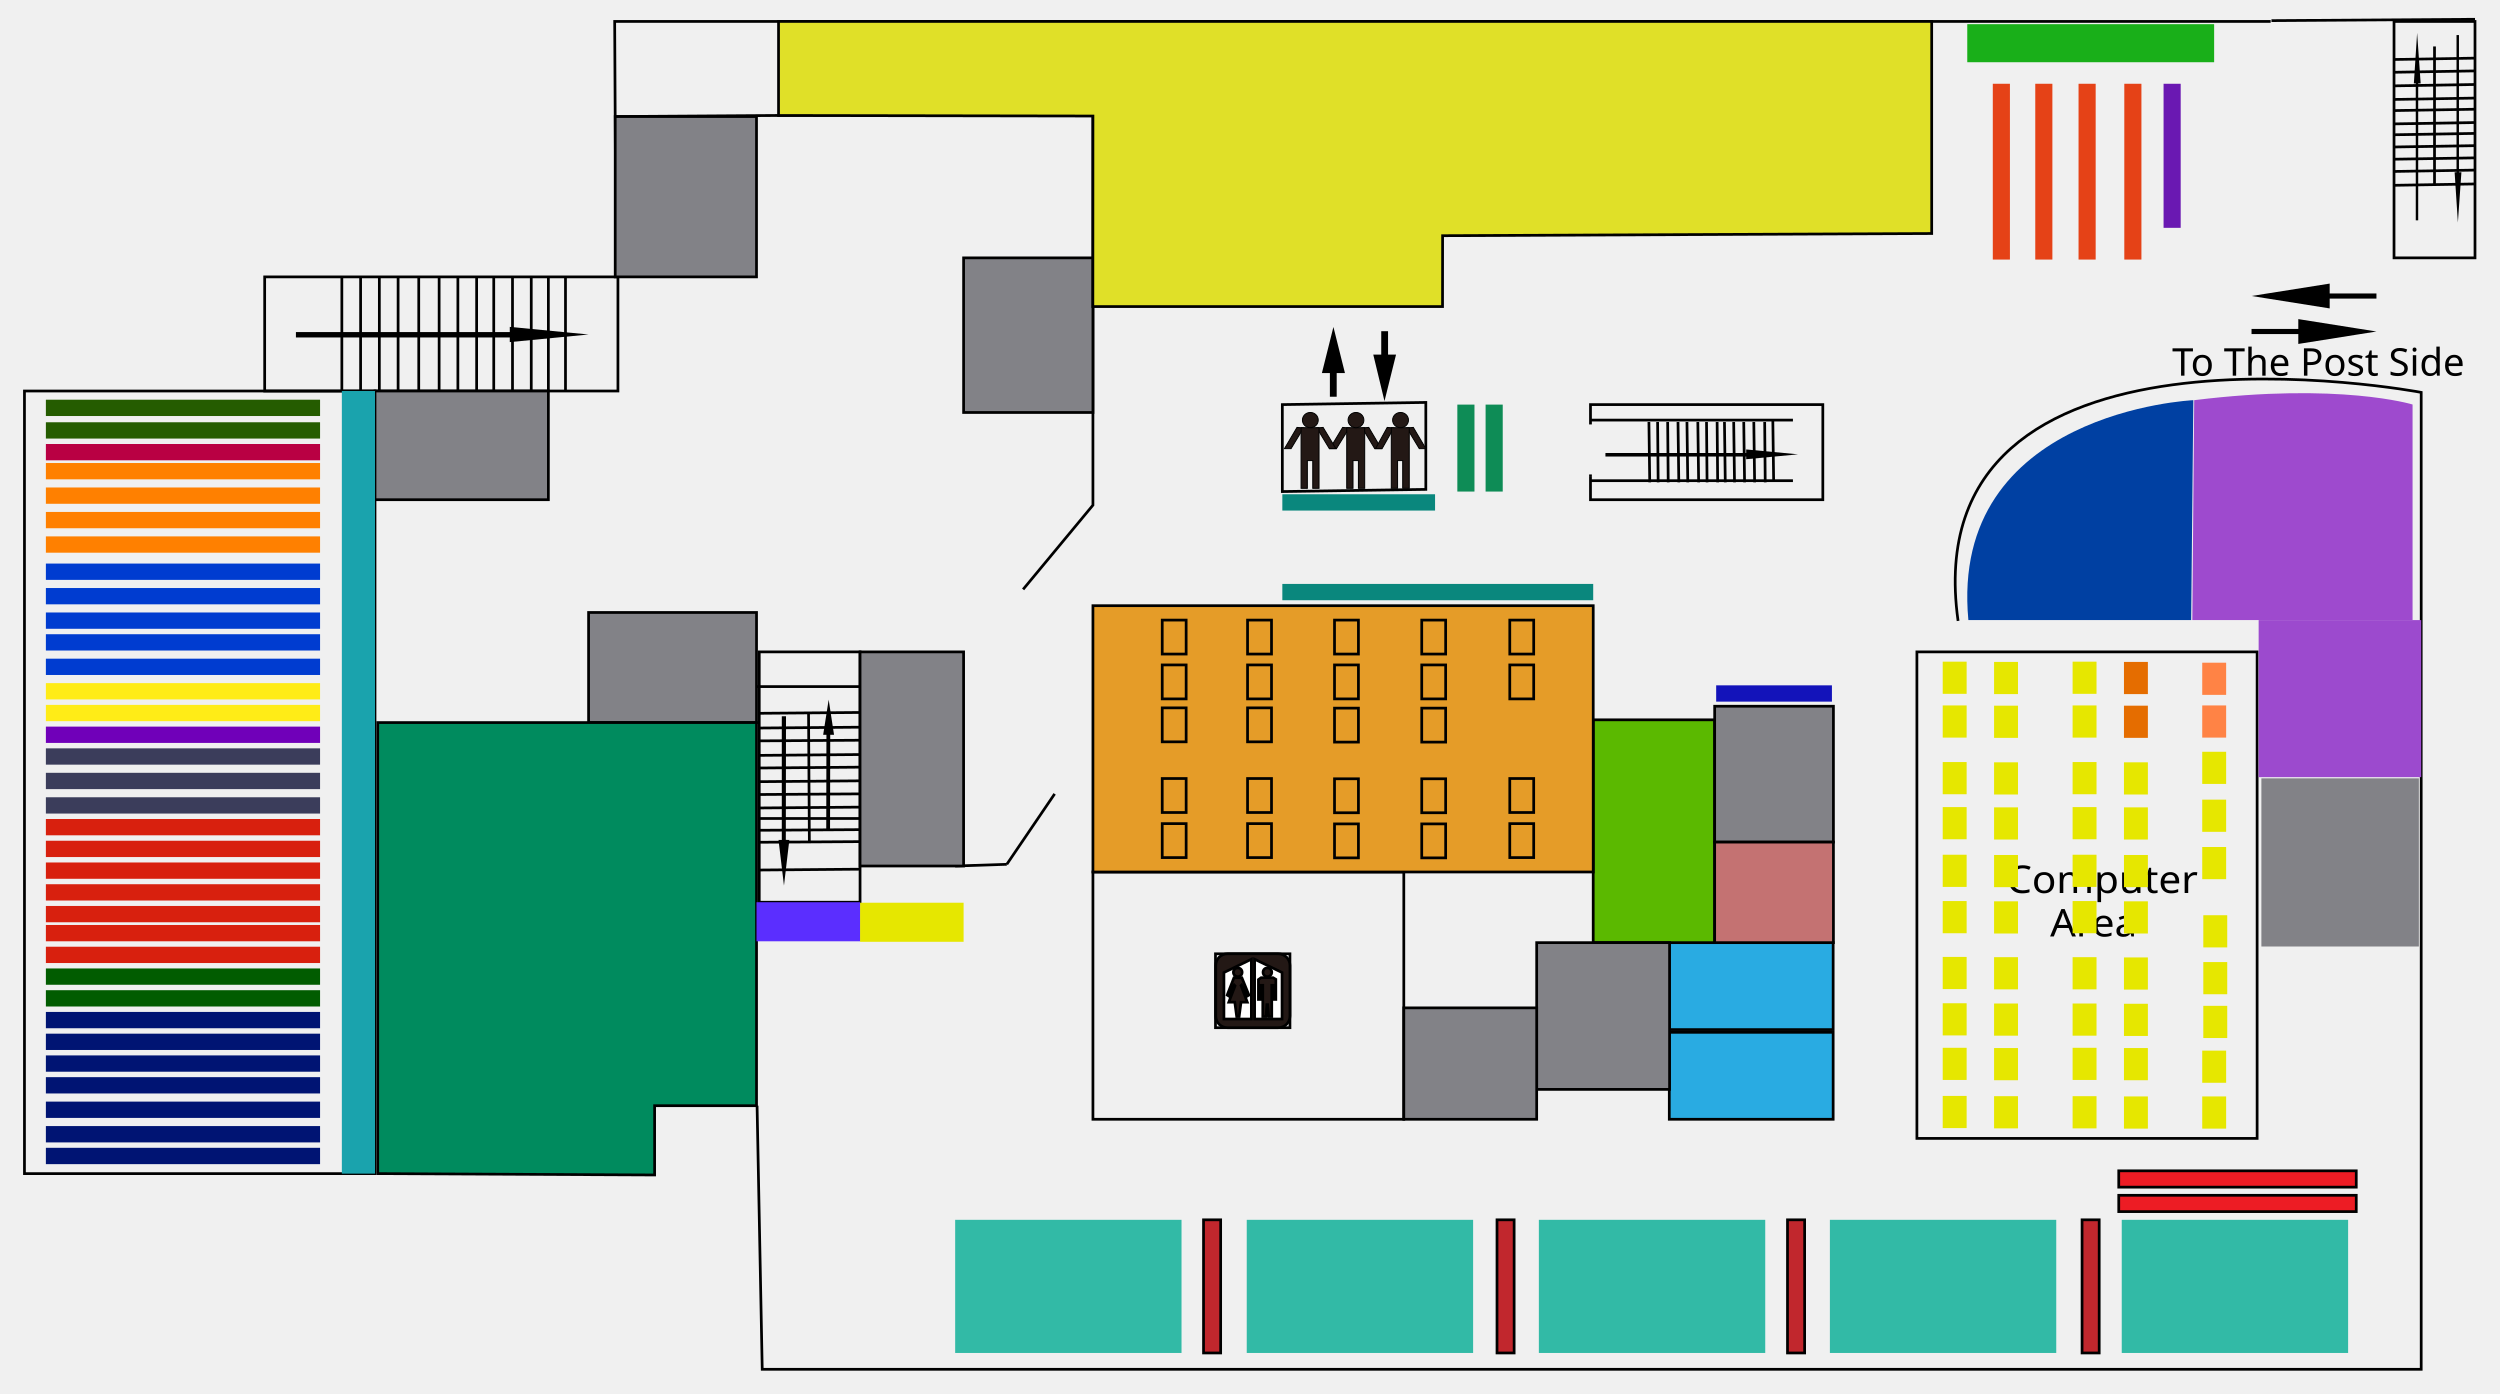
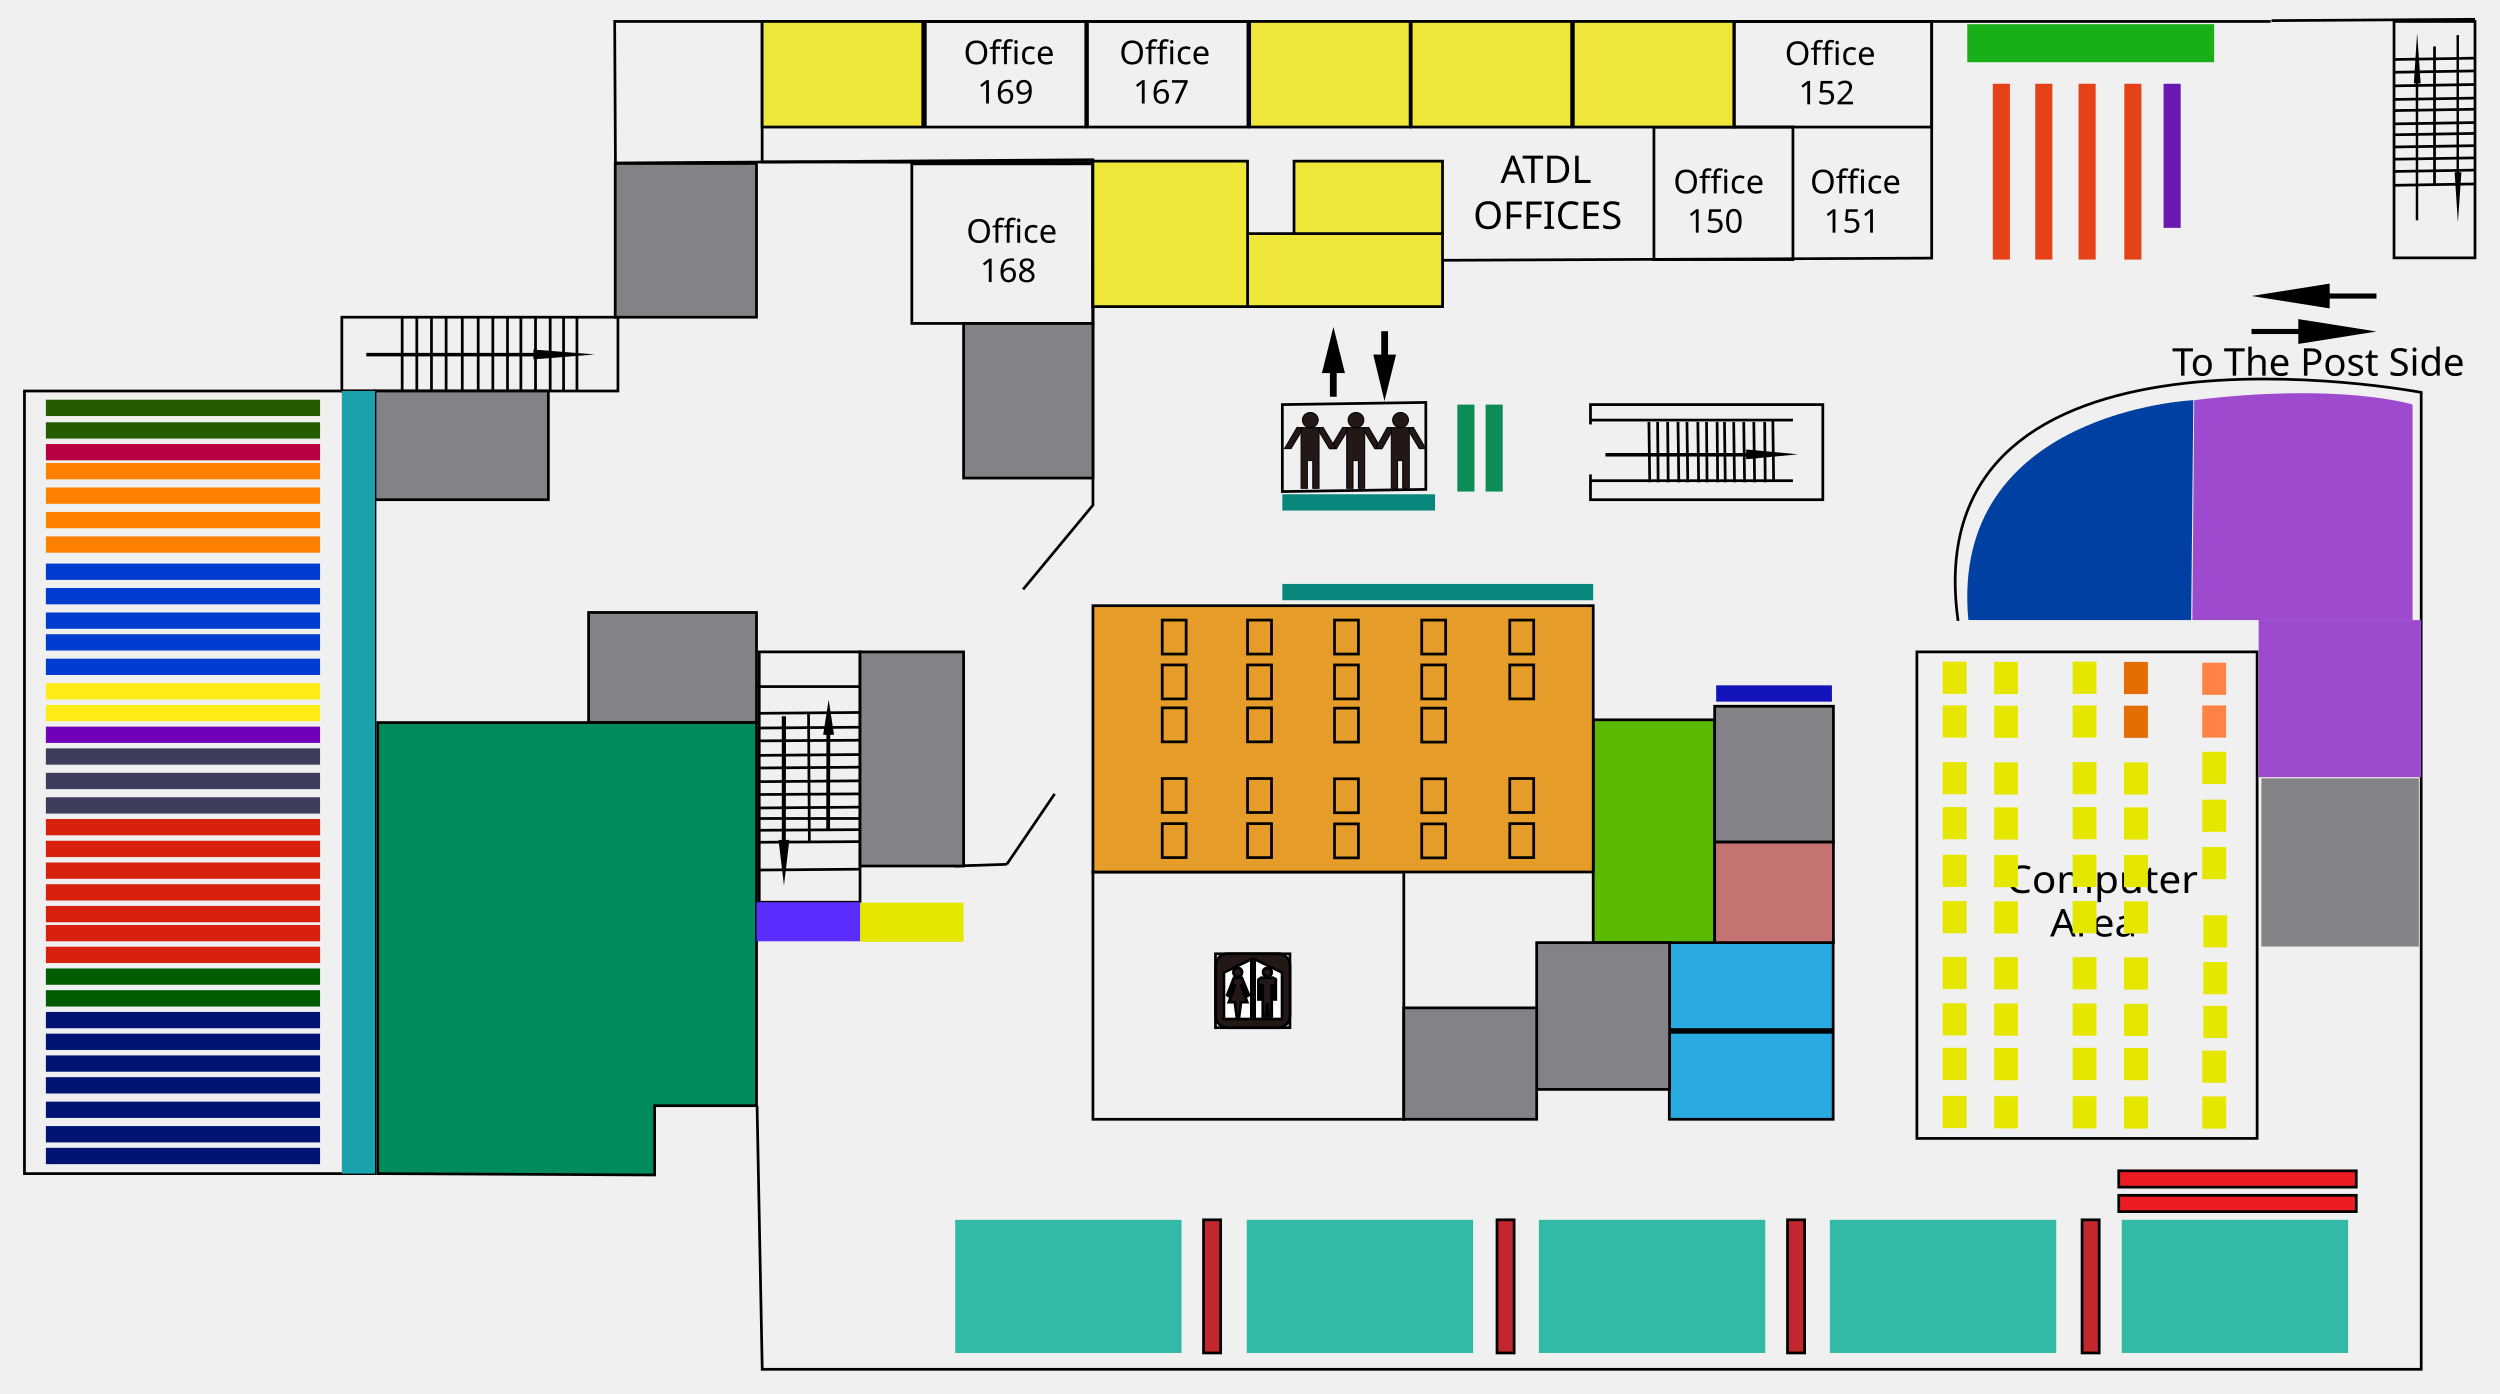
<svg xmlns="http://www.w3.org/2000/svg" xmlns:xlink="http://www.w3.org/1999/xlink" version="1.1" id="DrexelFloor1" x="0px" y="0px" width="915px" height="510px" viewBox="0 0 915 510" enable-background="new 0 0 915 510" xml:space="preserve">
  <g id="outline">
    <rect id="computerArea" x="701.586" y="238.59" fill="none" stroke="#000000" stroke-miterlimit="5" width="124.521" height="178.065" />
    <polygon id="shelfArea" fill="none" stroke="#000000" stroke-miterlimit="10" points="137.25,429.546 8.951,429.546 8.951,143.111    137.25,143.111 137.25,262.459  " />
    <polyline fill="none" stroke="#000000" stroke-miterlimit="10" points="831.059,7.851 224.971,7.851 225.468,101.34  " />
    <polyline id="stair_4_" fill="none" stroke="#000000" stroke-miterlimit="10" points="582.119,155.345 582.119,148.084    667.154,148.084 667.154,182.894 582.119,182.894 582.119,174.241  " />
    <line id="stair" fill="none" stroke="#000000" stroke-miterlimit="10" x1="582.119" y1="174.241" x2="582.119" y2="173.645" />
-     <rect id="stair1" x="96.871" y="101.34" fill="none" stroke="#000000" stroke-miterlimit="10" width="129.293" height="41.771" />
+     <rect id="stair1" x="125.116" y="116.093" fill="none" stroke="#000000" stroke-miterlimit="10" width="101.048" height="27.018" />
    <rect id="stair2" x="876.212" y="7.851" fill="none" stroke="#000000" stroke-miterlimit="10" width="29.638" height="86.527" />
    <rect id="stair3" x="277.881" y="238.59" fill="none" stroke="#000000" stroke-miterlimit="10" width="36.898" height="91.62" />
    <polygon id="elevator" fill="none" stroke="#000000" stroke-miterlimit="10" points="469.335,148.084 521.849,147.289    521.849,179.115 469.335,179.91  " />
    <path fill="none" stroke="#000000" stroke-miterlimit="10" d="M277.086,404.682l1.89,96.479h607.182V143.61   c0,0-186.157-35.272-169.501,83.646" />
    <g>
      <g>
        <rect x="444.869" y="349.086" fill="none" stroke="#000000" width="27.251" height="27.052" />
        <g>
          <path fill="#231815" stroke="#000000" d="M472.12,371.861c0,2.387-1.89,4.271-4.276,4.271h-18.599      c-2.387,0-4.276-1.89-4.276-4.271v-18.499c0-2.396,1.896-4.276,4.276-4.276h18.599c2.387,0,4.276,1.89,4.276,4.276V371.861      L472.12,371.861z" />
          <g>
            <polygon fill="#FFFFFF" stroke="#000000" points="457.997,351.075 457.997,372.955 447.952,372.955 447.952,355.948      " />
            <polygon fill="#FFFFFF" stroke="#000000" points="459.19,351.075 459.19,372.955 469.236,372.955 469.236,355.948      " />
            <g>
              <g>
                <polygon fill="#231815" stroke="#000000" points="451.632,357.838 454.517,357.838 457.104,364.203 456.604,364.502          454.417,360.523 454.218,360.723 456.506,366.789 454.218,366.789 453.521,372.061 452.627,372.061 451.931,366.789          449.742,366.789 452.03,360.821 451.73,360.523 449.643,364.502 449.146,364.203        " />
                <path fill="#231815" stroke="#000000" d="M454.615,355.849c0,0.896-0.695,1.604-1.591,1.604         c-0.896,0-1.604-0.696-1.604-1.604c0-0.895,0.695-1.591,1.604-1.591C453.92,354.258,454.615,354.954,454.615,355.849z" />
                <path fill="#231815" stroke="#000000" d="M465.457,355.849c0,0.896-0.696,1.604-1.592,1.604         c-0.896,0-1.592-0.696-1.592-1.604c0-0.895,0.688-1.591,1.592-1.591C464.761,354.258,465.457,354.954,465.457,355.849z" />
              </g>
              <polygon fill="#231815" stroke="#000000" points="461.578,357.838 465.954,357.838 466.948,358.435 466.948,365.795         466.152,365.795 466.152,360.623 465.457,360.623 465.457,372.061 464.362,372.061 463.965,367.685 463.666,367.685         463.368,372.061 462.175,372.061 462.175,360.623 461.479,360.623 461.479,365.795 460.583,365.795 460.583,358.534       " />
            </g>
          </g>
        </g>
      </g>
    </g>
    <g>
      <g>
        <g>
          <g>
            <polygon fill="#231815" stroke="#000000" stroke-width="0.373" points="491.415,156.438 486.74,164.196 489.127,164.196        493.802,156.638      " />
            <polygon fill="#231815" stroke="#000000" stroke-width="0.373" points="500.963,156.438 505.537,164.196 503.15,164.196        498.575,156.638      " />
            <polygon fill="#231815" stroke="#000000" stroke-width="0.373" points="492.906,168.274 492.906,156.538 499.471,156.538        499.471,168.572 499.471,168.572 499.471,178.717 497.184,178.717 497.184,168.572 495.194,168.572 495.194,178.717        492.906,178.717      " />
            <g>
              <ellipse fill="#231815" stroke="#000000" stroke-width="0.373" cx="496.288" cy="153.753" rx="2.884" ry="2.785" />
            </g>
          </g>
        </g>
        <g>
          <g>
            <polygon fill="#231815" stroke="#000000" stroke-width="0.373" points="474.706,156.438 470.131,164.196 472.518,164.196        477.093,156.638      " />
            <polygon fill="#231815" stroke="#000000" stroke-width="0.373" points="484.254,156.438 488.928,164.196 486.541,164.196        481.967,156.638      " />
            <polygon fill="#231815" stroke="#000000" stroke-width="0.373" points="476.198,168.274 476.198,156.538 482.762,156.538        482.762,168.572 482.762,168.572 482.762,178.717 480.475,178.717 480.475,168.572 478.485,168.572 478.485,178.717        476.198,178.717      " />
            <g>
              <ellipse fill="#231815" stroke="#000000" stroke-width="0.373" cx="479.579" cy="153.753" rx="2.885" ry="2.785" />
            </g>
          </g>
        </g>
        <g>
          <g>
            <polygon fill="#231815" stroke="#000000" stroke-width="0.373" points="507.726,156.438 503.449,164.196 505.836,164.196        510.112,156.638      " />
            <polygon fill="#231815" stroke="#000000" stroke-width="0.373" points="517.273,156.438 521.849,164.196 519.461,164.196        514.887,156.638      " />
            <polygon fill="#231815" stroke="#000000" stroke-width="0.373" points="509.218,168.274 509.218,156.538 515.781,156.538        515.781,168.572 515.781,168.572 515.781,178.717 513.395,178.717 513.395,168.572 511.505,168.572 511.505,178.717        509.218,178.717      " />
            <g>
              <ellipse fill="#231815" stroke="#000000" stroke-width="0.373" cx="512.599" cy="153.753" rx="2.896" ry="2.785" />
            </g>
          </g>
        </g>
      </g>
      <g>
        <g>
          <g>
            <polygon stroke="#000000" stroke-miterlimit="10" points="487.237,136.05 484.453,136.05 488.033,121.728 491.613,136.05        488.729,136.05 488.729,144.703 487.237,144.703      " />
          </g>
        </g>
      </g>
      <g>
        <g>
          <g>
            <polygon stroke="#000000" stroke-miterlimit="10" points="506.035,121.728 507.526,121.728 507.526,130.282 510.312,130.282        506.73,144.703 503.25,130.282 506.035,130.282      " />
          </g>
        </g>
      </g>
    </g>
    <rect x="400.014" y="319.149" fill="none" stroke="#000000" stroke-miterlimit="10" width="113.778" height="90.506" />
    <line fill="none" stroke="#000000" stroke-miterlimit="10" x1="582.119" y1="153.753" x2="656.214" y2="153.753" />
    <line fill="none" stroke="#000000" stroke-miterlimit="10" x1="582.119" y1="175.932" x2="656.214" y2="175.932" />
    <line fill="none" stroke="#000000" stroke-miterlimit="10" x1="648.854" y1="153.753" x2="649.152" y2="175.932" />
    <line fill="none" stroke="#000000" stroke-miterlimit="10" x1="645.871" y1="154.449" x2="646.069" y2="176.529" />
    <line fill="none" stroke="#000000" stroke-miterlimit="10" x1="641.893" y1="154.449" x2="642.19" y2="176.529" />
    <line fill="none" stroke="#000000" stroke-miterlimit="10" x1="634.532" y1="154.449" x2="634.831" y2="176.529" />
    <line fill="none" stroke="#000000" stroke-miterlimit="10" x1="631.151" y1="154.449" x2="631.449" y2="176.529" />
    <line fill="none" stroke="#000000" stroke-miterlimit="10" x1="624.587" y1="154.449" x2="624.786" y2="176.529" />
    <line fill="none" stroke="#000000" stroke-miterlimit="10" x1="628.466" y1="154.449" x2="628.665" y2="176.529" />
    <line fill="none" stroke="#000000" stroke-miterlimit="10" x1="606.685" y1="154.449" x2="606.884" y2="176.529" />
    <line fill="none" stroke="#000000" stroke-miterlimit="10" x1="603.502" y1="154.449" x2="603.801" y2="176.529" />
    <line fill="none" stroke="#000000" stroke-miterlimit="10" x1="614.144" y1="154.449" x2="614.442" y2="176.529" />
    <line fill="none" stroke="#000000" stroke-miterlimit="10" x1="610.364" y1="154.449" x2="610.562" y2="176.529" />
    <line fill="none" stroke="#000000" stroke-miterlimit="10" x1="617.426" y1="154.449" x2="617.725" y2="176.529" />
    <line fill="none" stroke="#000000" stroke-miterlimit="10" x1="621.404" y1="154.449" x2="621.703" y2="176.529" />
    <line fill="none" stroke="#000000" stroke-miterlimit="10" x1="638.213" y1="154.449" x2="638.511" y2="176.529" />
    <g>
      <polygon points="639.107,164.495 658.104,166.285 639.107,168.075 639.107,167.081 587.589,167.081 587.589,165.788     639.107,165.788   " />
      <line fill="none" stroke="#000000" stroke-miterlimit="10" x1="277.086" y1="251.293" x2="314.78" y2="251.293" />
      <line fill="none" stroke="#000000" stroke-miterlimit="10" x1="277.881" y1="318.43" x2="314.78" y2="318.121" />
      <line fill="none" stroke="#000000" stroke-miterlimit="10" x1="277.881" y1="290.79" x2="314.78" y2="290.559" />
      <line fill="none" stroke="#000000" stroke-miterlimit="10" x1="277.881" y1="295.718" x2="314.78" y2="295.408" />
      <line fill="none" stroke="#000000" stroke-miterlimit="10" x1="368.486" y1="316.335" x2="386.001" y2="290.559" />
      <path fill="none" stroke="#000000" stroke-miterlimit="10" d="M277.881,299.566" />
      <line fill="none" stroke="#000000" stroke-miterlimit="10" x1="277.881" y1="303.878" x2="314.78" y2="303.646" />
      <line fill="none" stroke="#000000" stroke-miterlimit="10" x1="277.881" y1="308.267" x2="314.78" y2="308.035" />
      <line fill="none" stroke="#000000" stroke-miterlimit="10" x1="277.881" y1="286.093" x2="314.78" y2="285.785" />
      <line fill="none" stroke="#000000" stroke-miterlimit="10" x1="277.881" y1="281.089" x2="314.78" y2="280.779" />
      <path fill="none" stroke="#000000" stroke-miterlimit="10" d="M314.78,287.125" />
      <path fill="none" stroke="#000000" stroke-miterlimit="10" d="M277.881,287.521" />
      <line fill="none" stroke="#000000" stroke-miterlimit="10" x1="277.881" y1="276.469" x2="314.78" y2="276.162" />
      <path fill="none" stroke="#000000" stroke-miterlimit="10" d="M314.78,281.555" />
      <path fill="none" stroke="#000000" stroke-miterlimit="10" d="M277.881,281.854" />
      <line fill="none" stroke="#000000" stroke-miterlimit="10" x1="277.881" y1="271.157" x2="314.78" y2="270.926" />
      <path fill="none" stroke="#000000" stroke-miterlimit="10" d="M314.78,275.588" />
      <path fill="none" stroke="#000000" stroke-miterlimit="10" d="M277.881,275.886" />
      <path fill="none" stroke="#000000" stroke-miterlimit="10" d="M314.78,272.902" />
      <path fill="none" stroke="#000000" stroke-miterlimit="10" d="M277.881,273.201" />
      <line fill="none" stroke="#000000" stroke-miterlimit="10" x1="277.881" y1="266.46" x2="314.78" y2="266.152" />
      <line fill="none" stroke="#000000" stroke-miterlimit="10" x1="277.881" y1="261.07" x2="314.78" y2="260.764" />
      <line fill="none" stroke="#000000" stroke-miterlimit="10" x1="295.925" y1="260.764" x2="296.229" y2="308.113" />
      <polygon points="305.259,268.938 303.295,256.076 301.28,268.932 302.473,268.934 302.403,303.965 303.795,303.966     303.866,268.936   " />
      <polygon points="287.608,307.403 287.678,262.148 286.136,262.16 286.136,307.414 284.943,307.414 286.932,324.122     288.901,307.404   " />
    </g>
-     <line fill="none" stroke="#000000" stroke-miterlimit="10" x1="131.979" y1="101.34" x2="131.979" y2="142.913" />
-     <line fill="none" stroke="#000000" stroke-miterlimit="10" x1="125.116" y1="101.439" x2="125.116" y2="143.012" />
-     <line fill="none" stroke="#000000" stroke-miterlimit="10" x1="138.841" y1="101.34" x2="138.841" y2="142.913" />
-     <line fill="none" stroke="#000000" stroke-miterlimit="10" x1="145.704" y1="101.439" x2="145.704" y2="143.012" />
-     <line fill="none" stroke="#000000" stroke-miterlimit="10" x1="153.263" y1="101.439" x2="153.263" y2="143.012" />
-     <line fill="none" stroke="#000000" stroke-miterlimit="10" x1="160.722" y1="101.439" x2="160.722" y2="143.012" />
-     <line fill="none" stroke="#000000" stroke-miterlimit="10" x1="174.447" y1="101.439" x2="174.447" y2="143.012" />
-     <line fill="none" stroke="#000000" stroke-miterlimit="10" x1="167.584" y1="101.439" x2="167.584" y2="143.012" />
-     <line fill="none" stroke="#000000" stroke-miterlimit="10" x1="206.969" y1="101.439" x2="206.969" y2="143.012" />
-     <line fill="none" stroke="#000000" stroke-miterlimit="10" x1="200.703" y1="101.439" x2="200.703" y2="143.012" />
-     <line fill="none" stroke="#000000" stroke-miterlimit="10" x1="194.438" y1="101.439" x2="194.438" y2="143.012" />
-     <line fill="none" stroke="#000000" stroke-miterlimit="10" x1="187.575" y1="101.439" x2="187.575" y2="143.012" />
-     <line fill="none" stroke="#000000" stroke-miterlimit="10" x1="180.712" y1="101.439" x2="180.712" y2="143.012" />
-     <polygon points="186.581,119.64 215.423,122.424 186.581,125.209 186.581,123.519 108.308,123.519 108.308,121.529    186.581,121.529  " />
+     <line fill="none" stroke="#000000" stroke-miterlimit="10" x1="152.554" y1="116.093" x2="152.554" y2="142.983" />
+     <line fill="none" stroke="#000000" stroke-miterlimit="10" x1="147.191" y1="116.157" x2="147.191" y2="143.047" />
+     <line fill="none" stroke="#000000" stroke-miterlimit="10" x1="157.917" y1="116.093" x2="157.917" y2="142.983" />
+     <line fill="none" stroke="#000000" stroke-miterlimit="10" x1="163.281" y1="116.157" x2="163.281" y2="143.047" />
+     <line fill="none" stroke="#000000" stroke-miterlimit="10" x1="169.189" y1="116.157" x2="169.189" y2="143.047" />
+     <line fill="none" stroke="#000000" stroke-miterlimit="10" x1="175.019" y1="116.157" x2="175.019" y2="143.047" />
+     <line fill="none" stroke="#000000" stroke-miterlimit="10" x1="185.745" y1="116.157" x2="185.745" y2="143.047" />
+     <line fill="none" stroke="#000000" stroke-miterlimit="10" x1="180.381" y1="116.157" x2="180.381" y2="143.047" />
+     <line fill="none" stroke="#000000" stroke-miterlimit="10" x1="211.162" y1="116.157" x2="211.162" y2="143.047" />
+     <line fill="none" stroke="#000000" stroke-miterlimit="10" x1="206.266" y1="116.157" x2="206.266" y2="143.047" />
+     <line fill="none" stroke="#000000" stroke-miterlimit="10" x1="201.369" y1="116.157" x2="201.369" y2="143.047" />
+     <line fill="none" stroke="#000000" stroke-miterlimit="10" x1="196.005" y1="116.157" x2="196.005" y2="143.047" />
+     <line fill="none" stroke="#000000" stroke-miterlimit="10" x1="190.641" y1="116.157" x2="190.641" y2="143.047" />
+     <polygon points="195.229,127.93 217.77,129.73 195.229,131.532 195.229,130.438 134.055,130.438 134.055,129.151 195.229,129.151     " />
    <line fill="none" stroke="#000000" stroke-miterlimit="10" x1="876.212" y1="21.774" x2="905.85" y2="21.277" />
    <line fill="none" stroke="#000000" stroke-miterlimit="10" x1="876.212" y1="26.449" x2="905.85" y2="25.952" />
    <line fill="none" stroke="#000000" stroke-miterlimit="10" x1="831.357" y1="7.552" x2="905.85" y2="7.055" />
    <line fill="none" stroke="#000000" stroke-miterlimit="10" x1="876.212" y1="31.422" x2="905.85" y2="30.924" />
    <line fill="none" stroke="#000000" stroke-miterlimit="10" x1="876.212" y1="36.395" x2="905.85" y2="35.897" />
    <line fill="none" stroke="#000000" stroke-miterlimit="10" x1="876.212" y1="45.346" x2="905.85" y2="44.849" />
    <line fill="none" stroke="#000000" stroke-miterlimit="10" x1="876.212" y1="49.324" x2="905.85" y2="48.827" />
    <line fill="none" stroke="#000000" stroke-miterlimit="10" x1="876.212" y1="40.472" x2="905.85" y2="39.975" />
    <line fill="none" stroke="#000000" stroke-miterlimit="10" x1="876.212" y1="53.799" x2="905.85" y2="53.302" />
    <line fill="none" stroke="#000000" stroke-miterlimit="10" x1="876.212" y1="67.823" x2="905.85" y2="67.326" />
    <line fill="none" stroke="#000000" stroke-miterlimit="10" x1="876.212" y1="62.75" x2="905.85" y2="62.253" />
    <line fill="none" stroke="#000000" stroke-miterlimit="10" x1="876.212" y1="58.275" x2="905.85" y2="57.778" />
    <line fill="none" stroke="#000000" stroke-miterlimit="10" x1="891.031" y1="17" x2="891.031" y2="67.524" />
    <g>
      <polygon points="900.877,63.049 899.584,81.448 898.391,63.049 899.087,63.049 899.087,12.823 899.982,12.823 899.982,63.049       " />
      <polygon points="885.959,30.526 884.666,12.028 883.473,30.526 884.168,30.526 884.168,80.653 885.062,80.653 885.062,30.526       " />
    </g>
-     <polyline fill="none" stroke="#000000" stroke-miterlimit="10" points="225.169,42.66 400.014,41.467 400.014,184.883    374.454,215.715  " />
+     <polyline fill="none" stroke="#000000" stroke-miterlimit="10" points="225.169,59.66 400.014,58.467 400.014,184.883    374.454,215.715  " />
    <line fill="none" stroke="#000000" stroke-miterlimit="10" x1="349.59" y1="316.961" x2="368.486" y2="316.335" />
    <line fill="none" stroke="#000000" stroke-miterlimit="10" x1="277.881" y1="299.566" x2="314.779" y2="299.566" />
    <polygon points="841.178,120.397 841.178,116.793 869.781,121.332 841.178,125.882 841.178,122.277 824.061,122.277    824.061,120.398  " />
    <polygon points="869.781,107.398 869.781,109.277 852.664,109.277 852.664,112.882 824.061,108.332 852.664,103.793    852.664,107.397  " />
+     <rect x="333.729" y="59.972" fill="none" stroke="#000000" stroke-miterlimit="10" width="66.282" height="58.406" />
+     <rect x="338.667" y="7.851" fill="none" stroke="#000000" stroke-miterlimit="10" width="58.726" height="38.648" />
+     <rect x="398.013" y="7.851" fill="none" stroke="#000000" stroke-miterlimit="10" width="58.727" height="38.648" />
+     <rect x="634.791" y="7.851" fill="none" stroke="#000000" stroke-miterlimit="10" width="72.209" height="38.648" />
+     <rect x="605.342" y="46.5" fill="none" stroke="#000000" stroke-miterlimit="10" width="50.872" height="48.5" />
+     <rect x="656.214" y="46.5" fill="none" width="50.872" height="48.5" />
+     <polygon id="ATDL" fill="none" stroke="#000000" stroke-miterlimit="10" points="278.943,7.851 278.943,59.263 400.014,59.467    399.984,112.215 527.965,112.215 527.994,95.263 707,94.467 707,7.851  " />
  </g>
  <g id="active">
-     <text transform="matrix(1 0 0 1 452.1855 55.9707)" font-family="'Avenir-Medium'" font-size="17.902">ATDL OFFICES</text>
+     <text transform="matrix(1 0 0 1 549.1855 66.9707)" font-family="'Avenir-Medium'" font-size="14">ATDL </text>
+     <text transform="matrix(1 0 0 1 539.1855 83.7705)" font-family="'Avenir-Medium'" font-size="14">OFFICES</text>
    <text transform="matrix(1.1564 0 0 1 734 186.9229)" font-family="'Avenir-Medium'" font-size="14">Research</text>
    <text transform="matrix(1.1564 0 0 1 750 206.7227)" font-family="'Avenir-Medium'" font-size="14">Help</text>
    <text transform="matrix(1.1564 0 0 1 818.0547 175.8838)" font-family="'Avenir-Medium'" font-size="14">Library</text>
    <text transform="matrix(1.1564 0 0 1 818.0547 192.6836)" font-family="'Avenir-Medium'" font-size="14">Service</text>
    <text transform="matrix(1.1564 0 0 1 824.9932 209.4834)" font-family="'Avenir-Medium'" font-size="14">Desk</text>
    <text transform="matrix(1.0556 0 0 1 734.3379 326.8291)" font-family="'Avenir-Medium'" font-size="14">Computer</text>
    <text transform="matrix(1.0556 0 0 1 750.3379 342.7432)" font-family="'Avenir-Medium'" font-size="14">Area</text>
    <text transform="matrix(1 0 0 1 168.6675 332.166)" font-family="'Avenir-Medium'" font-size="14">Microfilm</text>
    <text transform="matrix(1 0 0 1 168.6675 348.9658)" font-family="'Avenir-Medium'" font-size="14">Workstation</text>
    <text transform="matrix(1 0 0 1 633.334 322.166)" font-family="'Avenir-Medium'" font-size="10">Printer</text>
    <text transform="matrix(1 0 0 1 637.334 334.166)" font-family="'Avenir-Medium'" font-size="10">Area</text>
    <text transform="matrix(1 0 0 1 631.001 397.499)" font-family="'Avenir-Medium'" font-size="12">122</text>
    <text transform="matrix(1 0 0 1 630.667 365.166)" font-family="'Avenir-Medium'" font-size="12">121</text>
    <text transform="matrix(1 0 0 1 584.334 299.166)" font-family="'Avenir-Medium'" font-size="8">Conference</text>
    <text transform="matrix(1 0 0 1 592.334 308.7656)" font-family="'Avenir-Medium'" font-size="8">Room</text>
    <text transform="matrix(1 0 0 1 421.6675 282.165)" font-family="'Avenir-Medium'" font-size="14">Library Instruction Lab</text>
    <text transform="matrix(1 0 0 1 633 280.5)" font-family="'Avenir-Medium'" font-size="12">Office</text>
    <text transform="matrix(1 0 0 1 638 294.9004)" font-family="'Avenir-Medium'" font-size="12">120</text>
    <text transform="matrix(1 0 0 1 571 367.5)" font-family="'Avenir-Medium'" font-size="12">Office</text>
    <text transform="matrix(1 0 0 1 578 381.9004)" font-family="'Avenir-Medium'" font-size="12">123</text>
    <text transform="matrix(1 0 0 1 522 386.5)" font-family="'Avenir-Medium'" font-size="12">Office</text>
    <text transform="matrix(1 0 0 1 527 400.9004)" font-family="'Avenir-Medium'" font-size="12">124</text>
    <text transform="matrix(1 0 0 1 152 160.5)" font-family="'Avenir-Medium'" font-size="12">Office</text>
    <text transform="matrix(1 0 0 1 159 174.9004)" font-family="'Avenir-Medium'" font-size="12">175</text>
-     <text transform="matrix(1 0 0 1 235 67.5)" font-family="'Avenir-Medium'" font-size="12">Office</text>
-     <text transform="matrix(1 0 0 1 242 81.9004)" font-family="'Avenir-Medium'" font-size="12">172</text>
+     <text transform="matrix(1 0 0 1 235 84.5)" font-family="'Avenir-Medium'" font-size="12">Office</text>
+     <text transform="matrix(1 0 0 1 242 98.9004)" font-family="'Avenir-Medium'" font-size="12">172</text>
    <text transform="matrix(1 0 0 1 230 241.5)" font-family="'Avenir-Medium'" font-size="12">Office</text>
    <text transform="matrix(1 0 0 1 237 255.9004)" font-family="'Avenir-Medium'" font-size="12">177</text>
-     <text transform="matrix(1 0 0 1 361 126.5)" font-family="'Avenir-Medium'" font-size="12">Office</text>
+     <text transform="matrix(1 0 0 1 361 145.5)" font-family="'Avenir-Medium'" font-size="12">Office</text>
+     <text transform="matrix(1 0 0 1 361 159.9004)" font-family="'Avenir-Medium'" font-size="12"> 178</text>
    <text transform="matrix(1 0 0 1 826.666 259.166)" font-family="'Avenir-Medium'" font-size="12">Circulation</text>
    <text transform="matrix(1 0 0 1 826.666 273.5664)" font-family="'Avenir-Medium'" font-size="12">Workroom</text>
    <text transform="matrix(1.046 0 0 1 838.7617 314.5)" font-family="'Avenir-Medium'" font-size="12">Office</text>
    <text transform="matrix(1.046 0 0 1 845.7617 328.9004)" font-family="'Avenir-Medium'" font-size="12">115</text>
    <text transform="matrix(1 0 0 1 326 281.5)" font-family="'Avenir-Medium'" font-size="12">ILL</text>
+     <text transform="matrix(1 0 0 1 353.6675 88.833)" font-family="'Avenir-Medium'" font-size="12">Office</text>
+     <text transform="matrix(1 0 0 1 358.6675 103.2334)" font-family="'Avenir-Medium'" font-size="12">168</text>
+     <text transform="matrix(1 0 0 1 290 23.5)" font-family="'Avenir-Medium'" font-size="12">Office</text>
+     <text transform="matrix(1 0 0 1 295 37.9004)" font-family="'Avenir-Medium'" font-size="12">170</text>
+     <text transform="matrix(1 0 0 1 352.6782 23.5)" font-family="'Avenir-Medium'" font-size="12">Office</text>
+     <text transform="matrix(1 0 0 1 357.6782 37.9004)" font-family="'Avenir-Medium'" font-size="12">169</text>
+     <text transform="matrix(1 0 0 1 409.6782 23.5)" font-family="'Avenir-Medium'" font-size="12">Office</text>
+     <text transform="matrix(1 0 0 1 414.6782 37.9004)" font-family="'Avenir-Medium'" font-size="12">167</text>
+     <text transform="matrix(1 0 0 1 469.3359 23.7734)" font-family="'Avenir-Medium'" font-size="12">Office</text>
+     <text transform="matrix(1 0 0 1 474.3359 38.1738)" font-family="'Avenir-Medium'" font-size="12">165</text>
+     <text transform="matrix(1 0 0 1 586.7441 23.7734)" font-family="'Avenir-Medium'" font-size="12">Office</text>
+     <text transform="matrix(1 0 0 1 591.7441 38.1738)" font-family="'Avenir-Medium'" font-size="12">161</text>
+     <text transform="matrix(1 0 0 1 653.2246 23.7734)" font-family="'Avenir-Medium'" font-size="12">Office</text>
+     <text transform="matrix(1 0 0 1 658.2246 38.1738)" font-family="'Avenir-Medium'" font-size="12">152</text>
+     <text transform="matrix(1 0 0 1 612.4414 70.75)" font-family="'Avenir-Medium'" font-size="12">Office</text>
+     <text transform="matrix(1 0 0 1 617.4414 85.1494)" font-family="'Avenir-Medium'" font-size="12">150</text>
+     <text transform="matrix(1 0 0 1 662.4961 70.75)" font-family="'Avenir-Medium'" font-size="12">Office</text>
+     <text transform="matrix(1 0 0 1 667.4961 85.1494)" font-family="'Avenir-Medium'" font-size="12">151</text>
+     <text transform="matrix(1 0 0 1 410.4966 83.3896)" font-family="'Avenir-Medium'" font-size="12">Office</text>
+     <text transform="matrix(1 0 0 1 415.4966 97.7891)" font-family="'Avenir-Medium'" font-size="12">166</text>
+     <text transform="matrix(1 0 0 1 529.1074 23.5)" font-family="'Avenir-Medium'" font-size="12">Office</text>
+     <text transform="matrix(1 0 0 1 534.1074 37.9004)" font-family="'Avenir-Medium'" font-size="12">163</text>
+     <rect id="room162" x="482.762" y="58.972" fill="none" width="45.203" height="26.528" />
+     <text transform="matrix(1 0 0 1 482.7617 70.5156)" font-family="'Avenir-Medium'" font-size="12">Office </text>
+     <text transform="matrix(1 0 0 1 487.7617 84.916)" font-family="'Avenir-Medium'" font-size="12">162</text>
+     <text transform="matrix(1 0 0 1 465.667 103.166)" font-family="'Avenir-Medium'" font-size="12">Office 164</text>
    <a xlink:href="PostFloor1.svg" xlink:title="Click Go to the Post side">
      <text transform="matrix(1 0 0 1 795 137.5)" font-family="'Avenir-Medium'" font-size="14">To The Post Side</text>
    </a>
    <rect id="room116" x="826.666" y="226.953" fill="#9C4ACE" width="59.492" height="57.484" />
    <rect id="room115" x="827.666" y="284.874" fill="#828287" width="57.636" height="61.55" />
    <rect id="room122" x="610.961" y="377.829" fill="#29ABE2" stroke="#000000" stroke-miterlimit="10" width="59.973" height="31.826" />
    <rect id="room121" x="610.961" y="345.008" fill="#29ABE2" stroke="#000000" stroke-miterlimit="10" width="59.973" height="31.826" />
    <rect id="room119" x="583.113" y="263.453" fill="#5BB900" stroke="#000000" stroke-miterlimit="10" width="44.457" height="81.555" />
    <rect id="room123" x="562.427" y="345.008" fill="#828287" stroke="#000000" stroke-miterlimit="10" width="48.634" height="53.707" />
    <rect id="room124" x="513.792" y="368.878" fill="#828287" stroke="#000000" stroke-miterlimit="10" width="48.635" height="40.777" />
    <rect id="room120" x="627.57" y="258.48" fill="#828287" stroke="#000000" stroke-miterlimit="10" width="43.463" height="49.729" />
-     <rect id="room170" x="352.678" y="94.378" fill="#828287" stroke="#000000" stroke-miterlimit="10" width="47.333" height="56.591" />
-     <rect id="room172" x="225.169" y="42.66" fill="#828287" stroke="#000000" stroke-miterlimit="10" width="51.712" height="58.68" />
+     <rect id="room178" x="352.678" y="118.378" fill="#828287" stroke="#000000" stroke-miterlimit="10" width="47.333" height="56.591" />
+     <rect id="room172" x="225.169" y="59.83" fill="#828287" stroke="#000000" stroke-miterlimit="10" width="51.712" height="56.263" />
    <rect id="room175" x="137.25" y="143.111" fill="#828287" stroke="#000000" stroke-miterlimit="10" width="63.453" height="39.783" />
    <rect id="room177" x="215.423" y="224.168" fill="#828287" stroke="#000000" stroke-miterlimit="10" width="61.464" height="40.28" />
    <rect id="ILL" x="314.78" y="238.59" fill="#828287" stroke="#000000" stroke-miterlimit="10" width="37.898" height="78.371" />
    <rect id="DrexelPrinter" x="627.57" y="308.209" fill="#C47272" stroke="#000000" stroke-miterlimit="10" width="43.463" height="36.799" />
    <g id="referenceCollection">
      <rect x="729.365" y="30.66" fill="#E54217" width="6.266" height="64.34" />
      <rect x="744.907" y="30.66" fill="#E54217" width="6.267" height="64.34" />
      <rect x="760.748" y="30.66" fill="#E54217" width="6.266" height="64.34" />
      <rect x="777.495" y="30.66" fill="#E54217" width="6.266" height="64.34" />
    </g>
    <rect id="periodicalNewspaper" x="791.867" y="30.66" fill="#6A18B2" width="6.266" height="52.729" />
    <g id="newspaperIndex">
      <rect x="533.386" y="148.084" fill="#0E8C56" width="6.271" height="31.826" />
      <rect x="543.729" y="148.084" fill="#0E8C56" width="6.271" height="31.826" />
    </g>
    <g id="reference">
      <rect x="469.335" y="180.9" fill="#0A877D" width="55.896" height="5.967" />
      <rect x="469.335" y="213.715" fill="#0A877D" width="113.778" height="5.967" />
    </g>
    <rect id="atlases" x="628.117" y="250.834" fill="#1313BA" width="42.369" height="5.967" />
    <g id="mediaCollection">
      <rect x="775.463" y="428.519" fill="#ED1C24" stroke="#000000" stroke-miterlimit="10" width="86.925" height="5.979" />
      <rect x="775.463" y="437.48" fill="#ED1C24" stroke="#000000" stroke-miterlimit="10" width="86.925" height="5.968" />
    </g>
    <g id="quietArea1">
      <rect x="669.74" y="446.454" fill="#32BAA6" width="82.848" height="48.733" />
      <rect x="563.223" y="446.454" fill="#32BAA6" width="82.854" height="48.733" />
      <rect x="776.557" y="446.454" fill="#32BAA6" width="82.854" height="48.733" />
      <rect x="349.59" y="446.454" fill="#32BAA6" width="82.848" height="48.733" />
      <rect x="456.307" y="446.454" fill="#32BAA6" width="82.854" height="48.733" />
    </g>
    <g id="periodicals">
      <rect x="762.036" y="446.454" fill="#C1272D" stroke="#000000" stroke-miterlimit="10" width="6.266" height="48.733" />
      <rect x="654.225" y="446.454" fill="#C1272D" stroke="#000000" stroke-miterlimit="10" width="6.271" height="48.733" />
      <rect x="547.906" y="446.454" fill="#C1272D" stroke="#000000" stroke-miterlimit="10" width="6.266" height="48.733" />
      <rect x="440.493" y="446.454" fill="#C1272D" stroke="#000000" stroke-miterlimit="10" width="6.266" height="48.733" />
    </g>
    <rect id="s92" x="16.792" y="412.142" fill="#001473" width="100.352" height="5.979" />
    <rect id="s93" x="16.792" y="403.19" fill="#001473" width="100.352" height="5.967" />
    <rect id="s94" x="16.792" y="394.239" fill="#001473" width="100.352" height="5.967" />
    <rect id="s95" x="16.792" y="386.282" fill="#001473" width="100.352" height="5.968" />
    <rect id="s96" x="16.792" y="378.326" fill="#001473" width="100.352" height="5.967" />
    <rect id="s97" x="16.792" y="370.369" fill="#001473" width="100.352" height="5.968" />
    <rect id="s91" x="16.792" y="420.098" fill="#001473" width="100.352" height="5.979" />
    <rect id="s101" x="16.792" y="338.543" fill="#D8200E" width="100.352" height="5.968" />
    <rect id="s100" x="16.792" y="346.5" fill="#D8200E" width="100.352" height="5.968" />
    <rect id="s99" x="16.792" y="354.456" fill="#015C00" width="100.352" height="5.968" />
    <rect id="s98" x="16.792" y="362.413" fill="#015C00" width="100.352" height="5.968" />
    <rect id="s104" x="16.792" y="315.668" fill="#D8200E" width="100.352" height="5.968" />
    <rect id="s106" x="16.792" y="299.756" fill="#D8200E" width="100.352" height="5.967" />
    <rect id="s105" x="16.792" y="307.712" fill="#D8200E" width="100.352" height="5.968" />
    <rect id="s103" x="16.792" y="323.625" fill="#D8200E" width="100.352" height="5.968" />
    <rect id="s102" x="16.792" y="331.581" fill="#D8200E" width="100.352" height="5.968" />
    <rect id="s109" x="16.792" y="273.896" fill="#3B3D5B" width="100.352" height="5.967" />
    <rect id="s108" x="16.792" y="282.848" fill="#3B3D5B" width="100.352" height="5.969" />
    <rect id="s107" x="16.792" y="291.799" fill="#3B3D5B" width="100.352" height="5.967" />
    <rect id="s110" x="16.792" y="265.939" fill="#7000B9" width="100.352" height="5.969" />
    <rect id="s112" x="16.792" y="250.027" fill="#FFEC17" width="100.352" height="5.967" />
    <rect id="s111" x="16.792" y="257.984" fill="#FFEC17" width="100.352" height="5.967" />
    <rect id="s113" x="16.792" y="241.076" fill="#003CD0" width="100.352" height="5.967" />
    <rect id="s114" x="16.792" y="232.125" fill="#003CD0" width="100.352" height="5.967" />
    <rect id="s115" x="16.792" y="224.168" fill="#003CD0" width="100.352" height="5.967" />
    <rect id="s116" x="16.792" y="215.217" fill="#003CD0" width="100.352" height="5.967" />
    <rect id="s117" x="16.792" y="206.266" fill="#003CD0" width="100.352" height="5.968" />
    <rect id="s118" x="16.792" y="196.321" fill="#FF8000" width="100.352" height="5.967" />
    <rect id="s119" x="16.792" y="187.37" fill="#FF8000" width="100.352" height="5.967" />
    <rect id="s120" x="16.792" y="178.418" fill="#FF8000" width="100.352" height="5.967" />
    <rect id="s121" x="16.792" y="169.467" fill="#FF8000" width="100.352" height="5.967" />
    <rect id="s122" x="16.792" y="162.505" fill="#B90043" width="100.352" height="5.967" />
    <rect id="s123" x="16.792" y="154.549" fill="#255C00" width="100.352" height="5.967" />
    <rect id="s124" x="16.792" y="146.294" fill="#255C00" width="100.352" height="5.967" />
    <polygon id="microfilm" fill="#008B5E" stroke="#000000" stroke-miterlimit="10" points="276.887,404.682 239.591,404.682    239.591,430.043 138.245,429.546 138.245,264.448 276.887,264.448  " />
    <g id="Dcomputers">
      <rect x="711.034" y="401.109" fill="#E6E700" width="8.752" height="11.771" />
      <rect x="711.034" y="367.192" fill="#E6E700" width="8.752" height="11.771" />
      <rect x="711.034" y="350.233" fill="#E6E700" width="8.752" height="11.771" />
      <rect x="711.034" y="329.789" fill="#E6E700" width="8.752" height="11.776" />
      <rect x="711.034" y="312.831" fill="#E6E700" width="8.752" height="11.782" />
      <rect x="711.034" y="242.169" fill="#E6E700" width="8.752" height="11.777" />
      <rect x="711.034" y="258.188" fill="#E6E700" width="8.752" height="11.775" />
      <rect x="711.034" y="278.914" fill="#E6E700" width="8.752" height="11.775" />
      <rect x="711.034" y="295.4" fill="#E6E700" width="8.752" height="11.771" />
      <rect x="711.034" y="383.492" fill="#E6E700" width="8.752" height="11.771" />
      <rect x="729.831" y="401.203" fill="#E6E700" width="8.753" height="11.783" />
      <rect x="729.831" y="367.287" fill="#E6E700" width="8.753" height="11.771" />
      <rect x="729.831" y="350.328" fill="#E6E700" width="8.753" height="11.782" />
      <rect x="729.831" y="329.884" fill="#E6E700" width="8.753" height="11.782" />
      <rect x="729.831" y="312.924" fill="#E6E700" width="8.753" height="11.777" />
      <rect x="729.831" y="242.264" fill="#E6E700" width="8.753" height="11.777" />
      <rect x="729.831" y="258.279" fill="#E6E700" width="8.753" height="11.777" />
      <rect x="729.831" y="279.009" fill="#E6E700" width="8.753" height="11.781" />
      <rect x="729.831" y="295.495" fill="#E6E700" width="8.753" height="11.776" />
      <rect x="729.831" y="383.586" fill="#E6E700" width="8.753" height="11.776" />
      <rect x="758.574" y="401.203" fill="#E6E700" width="8.752" height="11.783" />
      <rect x="758.574" y="367.287" fill="#E6E700" width="8.752" height="11.771" />
      <rect x="758.574" y="350.328" fill="#E6E700" width="8.752" height="11.782" />
      <rect x="758.574" y="329.789" fill="#E6E700" width="8.752" height="11.776" />
      <rect x="758.574" y="312.831" fill="#E6E700" width="8.752" height="11.782" />
      <rect x="758.574" y="242.169" fill="#E6E700" width="8.752" height="11.777" />
      <rect x="758.574" y="258.188" fill="#E6E700" width="8.752" height="11.775" />
      <rect x="758.574" y="278.914" fill="#E6E700" width="8.752" height="11.775" />
      <rect x="758.574" y="295.4" fill="#E6E700" width="8.752" height="11.771" />
      <rect x="758.574" y="383.492" fill="#E6E700" width="8.752" height="11.771" />
      <rect x="777.372" y="401.298" fill="#E6E700" width="8.752" height="11.777" />
      <rect x="777.372" y="367.381" fill="#E6E700" width="8.752" height="11.782" />
      <rect x="777.372" y="350.423" fill="#E6E700" width="8.752" height="11.776" />
      <rect x="777.372" y="329.884" fill="#E6E700" width="8.752" height="11.782" />
      <rect x="777.372" y="312.924" fill="#E6E700" width="8.752" height="11.777" />
      <rect x="777.372" y="279.009" fill="#E6E700" width="8.752" height="11.781" />
      <rect x="777.372" y="295.495" fill="#E6E700" width="8.752" height="11.776" />
      <rect x="777.372" y="383.586" fill="#E6E700" width="8.752" height="11.776" />
      <rect x="806.016" y="310.005" fill="#E6E700" width="8.752" height="11.776" />
      <rect x="806.016" y="292.668" fill="#E6E700" width="8.752" height="11.783" />
      <rect x="806.016" y="275.146" fill="#E6E700" width="8.752" height="11.771" />
      <rect x="806.413" y="334.971" fill="#E6E700" width="8.752" height="11.783" />
      <rect x="806.413" y="352.118" fill="#E6E700" width="8.752" height="11.771" />
      <rect x="806.413" y="368.135" fill="#E6E700" width="8.752" height="11.782" />
      <rect x="806.016" y="384.527" fill="#E6E700" width="8.752" height="11.771" />
      <rect x="806.016" y="401.298" fill="#E6E700" width="8.752" height="11.777" />
    </g>
    <g id="scannerAttached">
      <rect x="777.372" y="242.264" fill="#E56D00" width="8.752" height="11.777" />
      <rect x="777.372" y="258.279" fill="#E56D00" width="8.752" height="11.777" />
    </g>
    <g id="scanner">
      <rect x="806.016" y="242.546" fill="#FF8345" width="8.752" height="11.777" />
      <rect x="806.016" y="258.188" fill="#FF8345" width="8.752" height="11.775" />
    </g>
    <rect id="DComputer1" x="314.78" y="330.398" fill="#E6E700" width="37.898" height="14.301" />
    <rect id="DVDPlayStation" x="276.881" y="330.21" fill="#5B2EFF" width="37.898" height="14.301" />
    <rect id="LibraryInstructionLab" x="400.014" y="221.682" fill="#E59C28" stroke="#000000" stroke-miterlimit="10" width="183.104" height="97.467" />
    <g>
      <rect x="425.376" y="301.445" fill="none" stroke="#000000" stroke-miterlimit="10" width="8.752" height="12.433" />
      <rect x="425.376" y="284.938" fill="none" stroke="#000000" stroke-miterlimit="10" width="8.752" height="12.438" />
      <rect x="425.376" y="259.078" fill="none" stroke="#000000" stroke-miterlimit="10" width="8.752" height="12.432" />
      <rect x="425.376" y="243.364" fill="none" stroke="#000000" stroke-miterlimit="10" width="8.752" height="12.432" />
      <rect x="425.376" y="226.953" fill="none" stroke="#000000" stroke-miterlimit="10" width="8.752" height="12.432" />
-       <rect x="456.604" y="301.445" fill="none" stroke="#000000" stroke-miterlimit="10" width="8.768" height="12.433" />
-       <rect x="456.604" y="284.938" fill="none" stroke="#000000" stroke-miterlimit="10" width="8.768" height="12.438" />
-       <rect x="456.604" y="259.078" fill="none" stroke="#000000" stroke-miterlimit="10" width="8.768" height="12.432" />
-       <rect x="456.604" y="243.364" fill="none" stroke="#000000" stroke-miterlimit="10" width="8.768" height="12.432" />
-       <rect x="456.604" y="226.953" fill="none" stroke="#000000" stroke-miterlimit="10" width="8.768" height="12.432" />
+       <rect x="456.604" y="301.445" fill="none" stroke="#000000" stroke-miterlimit="10" width="8.77" height="12.433" />
+       <rect x="456.604" y="284.938" fill="none" stroke="#000000" stroke-miterlimit="10" width="8.77" height="12.438" />
+       <rect x="456.604" y="259.078" fill="none" stroke="#000000" stroke-miterlimit="10" width="8.77" height="12.432" />
+       <rect x="456.604" y="243.364" fill="none" stroke="#000000" stroke-miterlimit="10" width="8.77" height="12.432" />
+       <rect x="456.604" y="226.953" fill="none" stroke="#000000" stroke-miterlimit="10" width="8.77" height="12.432" />
      <rect x="488.431" y="301.545" fill="none" stroke="#000000" stroke-miterlimit="10" width="8.753" height="12.434" />
      <rect x="488.431" y="285.035" fill="none" stroke="#000000" stroke-miterlimit="10" width="8.753" height="12.433" />
      <rect x="488.431" y="259.178" fill="none" stroke="#000000" stroke-miterlimit="10" width="8.753" height="12.432" />
      <rect x="488.431" y="243.364" fill="none" stroke="#000000" stroke-miterlimit="10" width="8.753" height="12.432" />
      <rect x="488.431" y="226.953" fill="none" stroke="#000000" stroke-miterlimit="10" width="8.753" height="12.432" />
      <rect x="552.58" y="301.445" fill="none" stroke="#000000" stroke-miterlimit="10" width="8.753" height="12.433" />
      <rect x="552.58" y="284.938" fill="none" stroke="#000000" stroke-miterlimit="10" width="8.753" height="12.438" />
      <rect x="552.58" y="243.364" fill="none" stroke="#000000" stroke-miterlimit="10" width="8.753" height="12.432" />
      <rect x="552.58" y="226.953" fill="none" stroke="#000000" stroke-miterlimit="10" width="8.753" height="12.432" />
      <rect x="520.356" y="301.545" fill="none" stroke="#000000" stroke-miterlimit="10" width="8.752" height="12.434" />
      <rect x="520.356" y="285.035" fill="none" stroke="#000000" stroke-miterlimit="10" width="8.752" height="12.433" />
      <rect x="520.356" y="259.178" fill="none" stroke="#000000" stroke-miterlimit="10" width="8.752" height="12.432" />
      <rect x="520.356" y="243.364" fill="none" stroke="#000000" stroke-miterlimit="10" width="8.752" height="12.432" />
      <rect x="520.356" y="226.953" fill="none" stroke="#000000" stroke-miterlimit="10" width="8.752" height="12.432" />
    </g>
    <path id="referenceDesk" fill="#0040A2" d="M720.425,226.953h81.54l0.79-80.488C802.755,146.465,713.279,150.511,720.425,226.953z" />
    <path id="circulationDesk" fill="#9E4ACE" d="M803.077,146.465c53.335-6.584,79.923,1.579,79.923,1.579v78.909h-80.608   L803.077,146.465z" />
    <rect id="studyStation" x="125.116" y="143.111" fill="#1AA3AD" width="12.134" height="286.435" />
    <rect id="studyStation1" x="720.019" y="8.851" fill="#19AF19" width="90.354" height="13.923" />
-     <polygon id="ATDL" fill="#E0E028" stroke="#000000" stroke-miterlimit="10" points="284.943,7.851 284.943,42.263 400.014,42.467    399.984,112.215 527.965,112.215 527.994,86.263 707,85.467 707,7.851  " />
+     <rect id="room170" x="278.943" y="7.851" fill="#EFE63A" stroke="#000000" stroke-miterlimit="10" width="58.786" height="38.648" />
+     <rect id="room165" x="457.377" y="7.851" fill="#EFE63A" stroke="#000000" stroke-miterlimit="10" width="58.727" height="38.648" />
+     <rect id="room163" x="516.5" y="7.851" fill="#EFE63A" stroke="#000000" stroke-miterlimit="10" width="58.727" height="38.648" />
+     <rect id="room164" x="456.604" y="85.5" fill="#EFE63A" stroke="#000000" stroke-miterlimit="10" width="71.361" height="26.715" />
+     <rect id="room166" x="400.011" y="58.972" fill="#EFE63A" stroke="#000000" stroke-miterlimit="10" width="56.593" height="53.243" />
+     <rect id="room161" x="575.844" y="7.851" fill="#EFE63A" stroke="#000000" stroke-miterlimit="10" width="58.728" height="38.648" />
+     <rect id="room162" x="473.611" y="58.972" fill="#EFE63A" stroke="#000000" stroke-miterlimit="10" width="54.354" height="26.528" />
  </g>
</svg>
